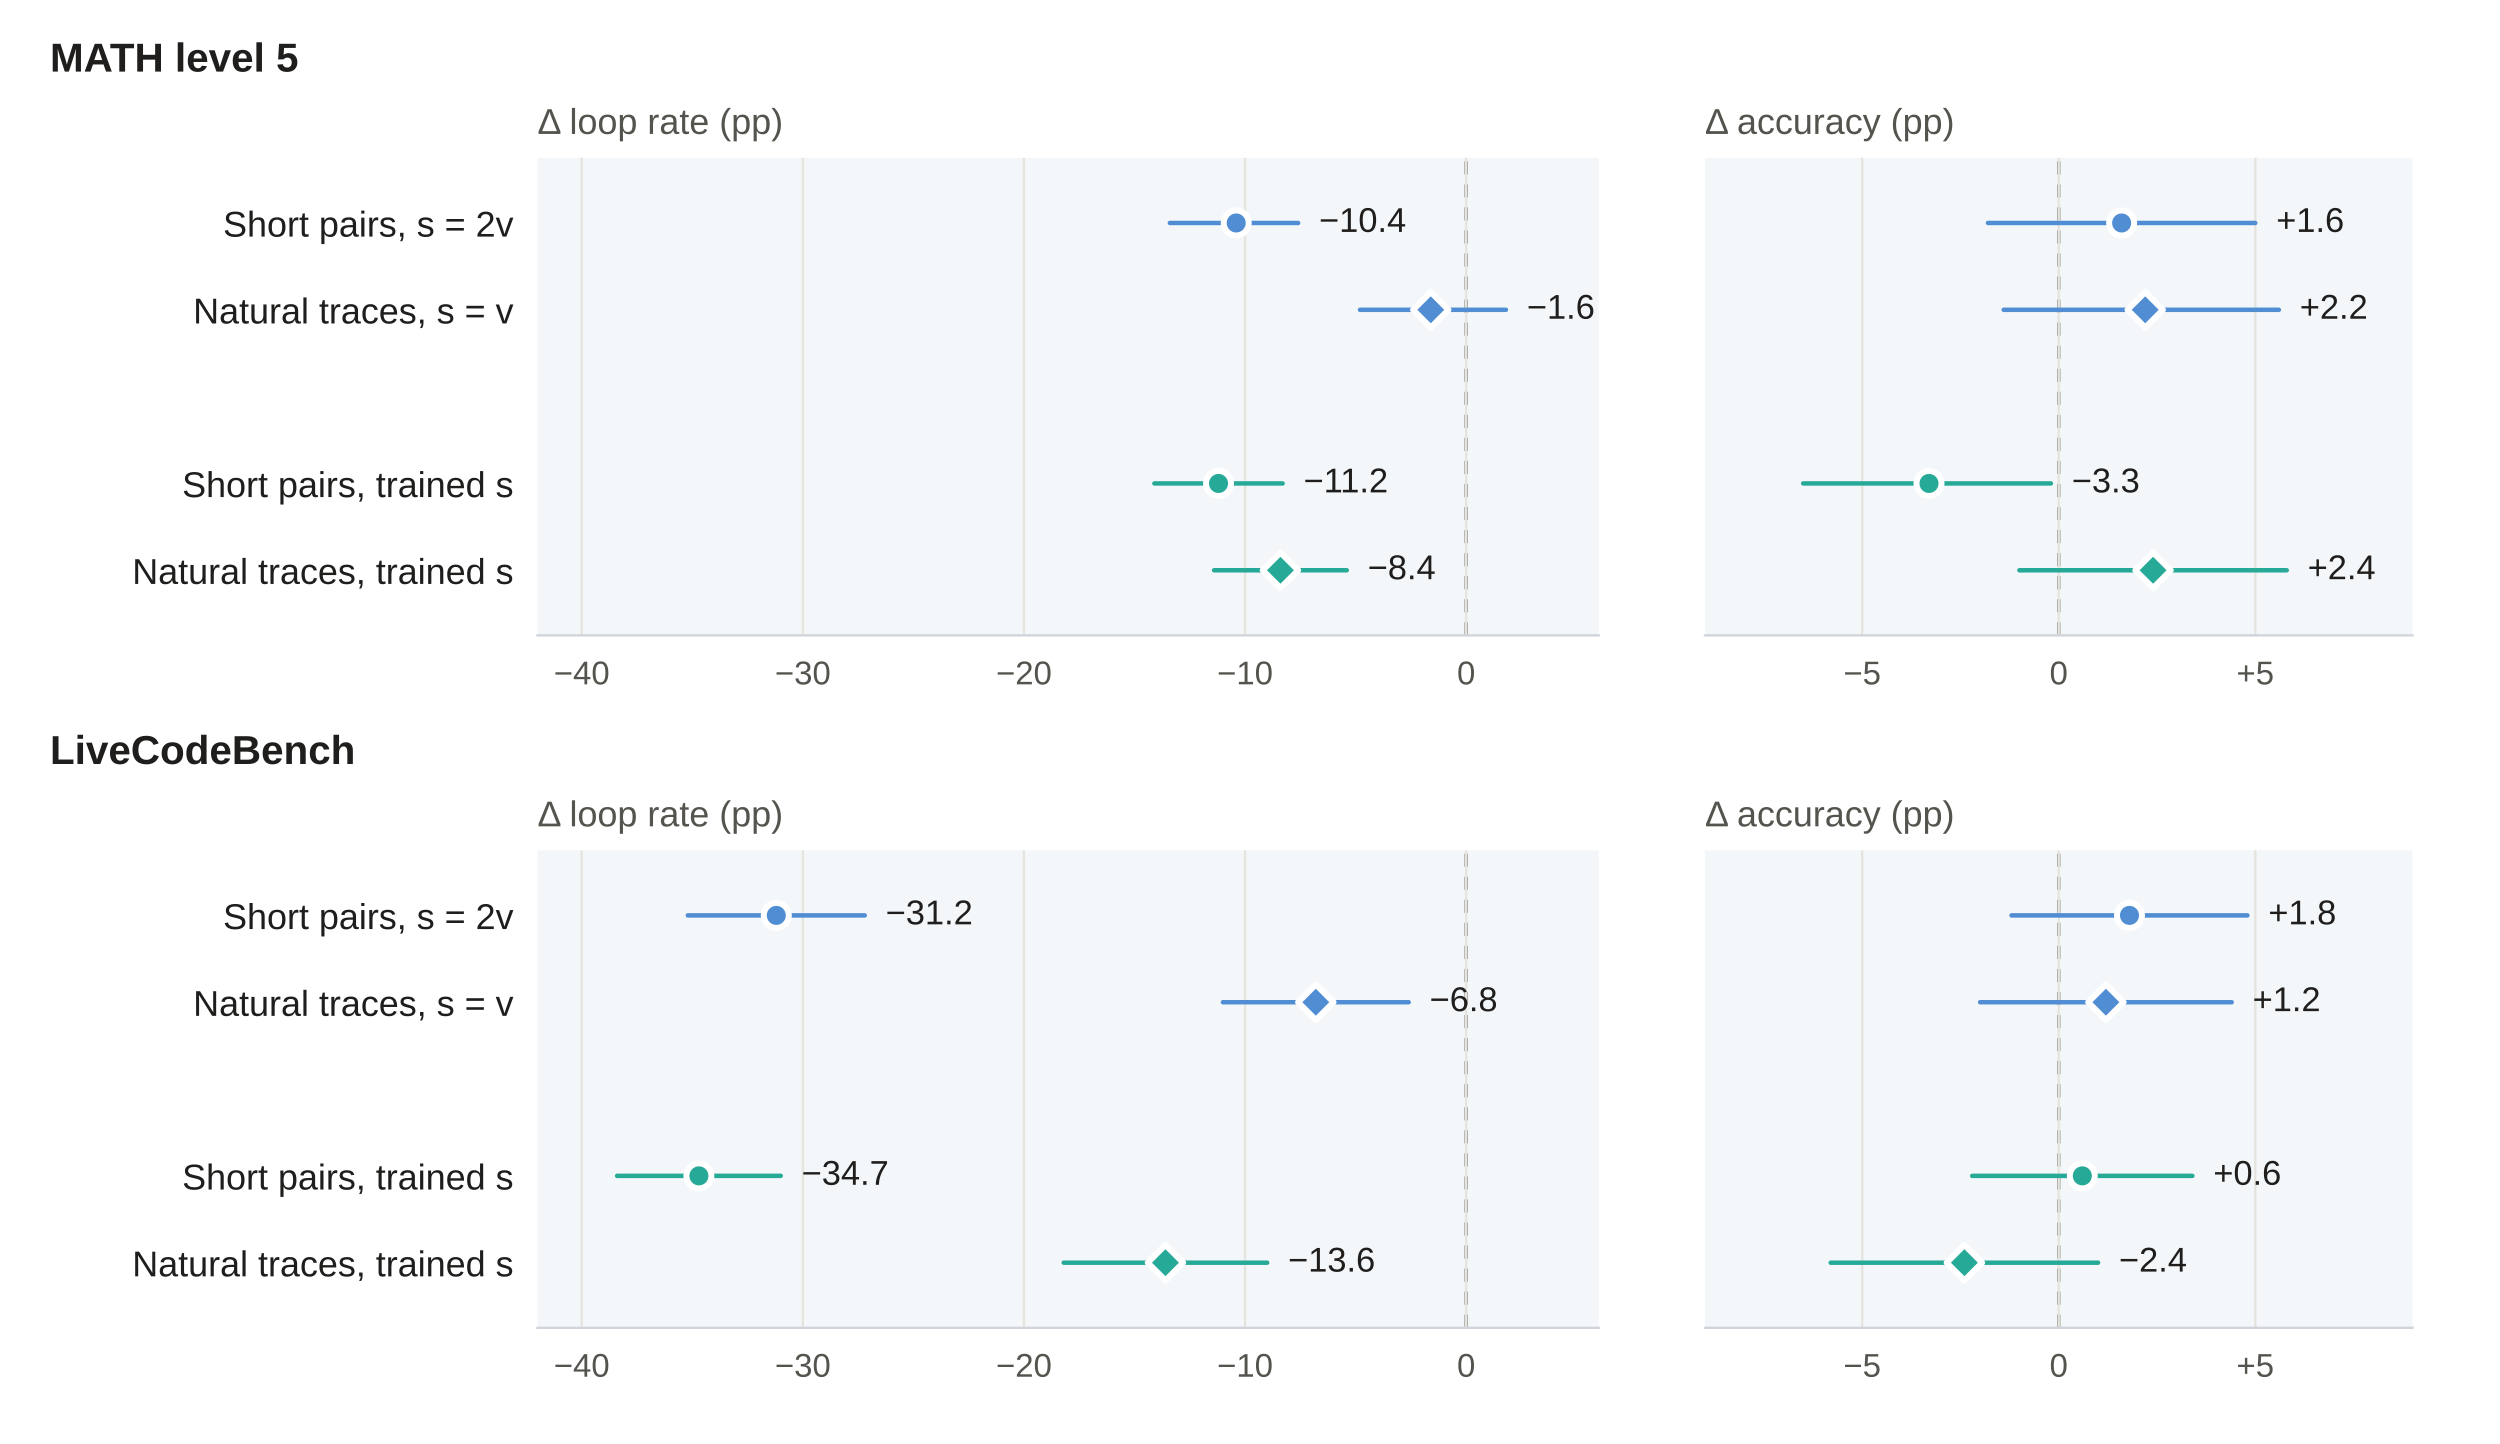
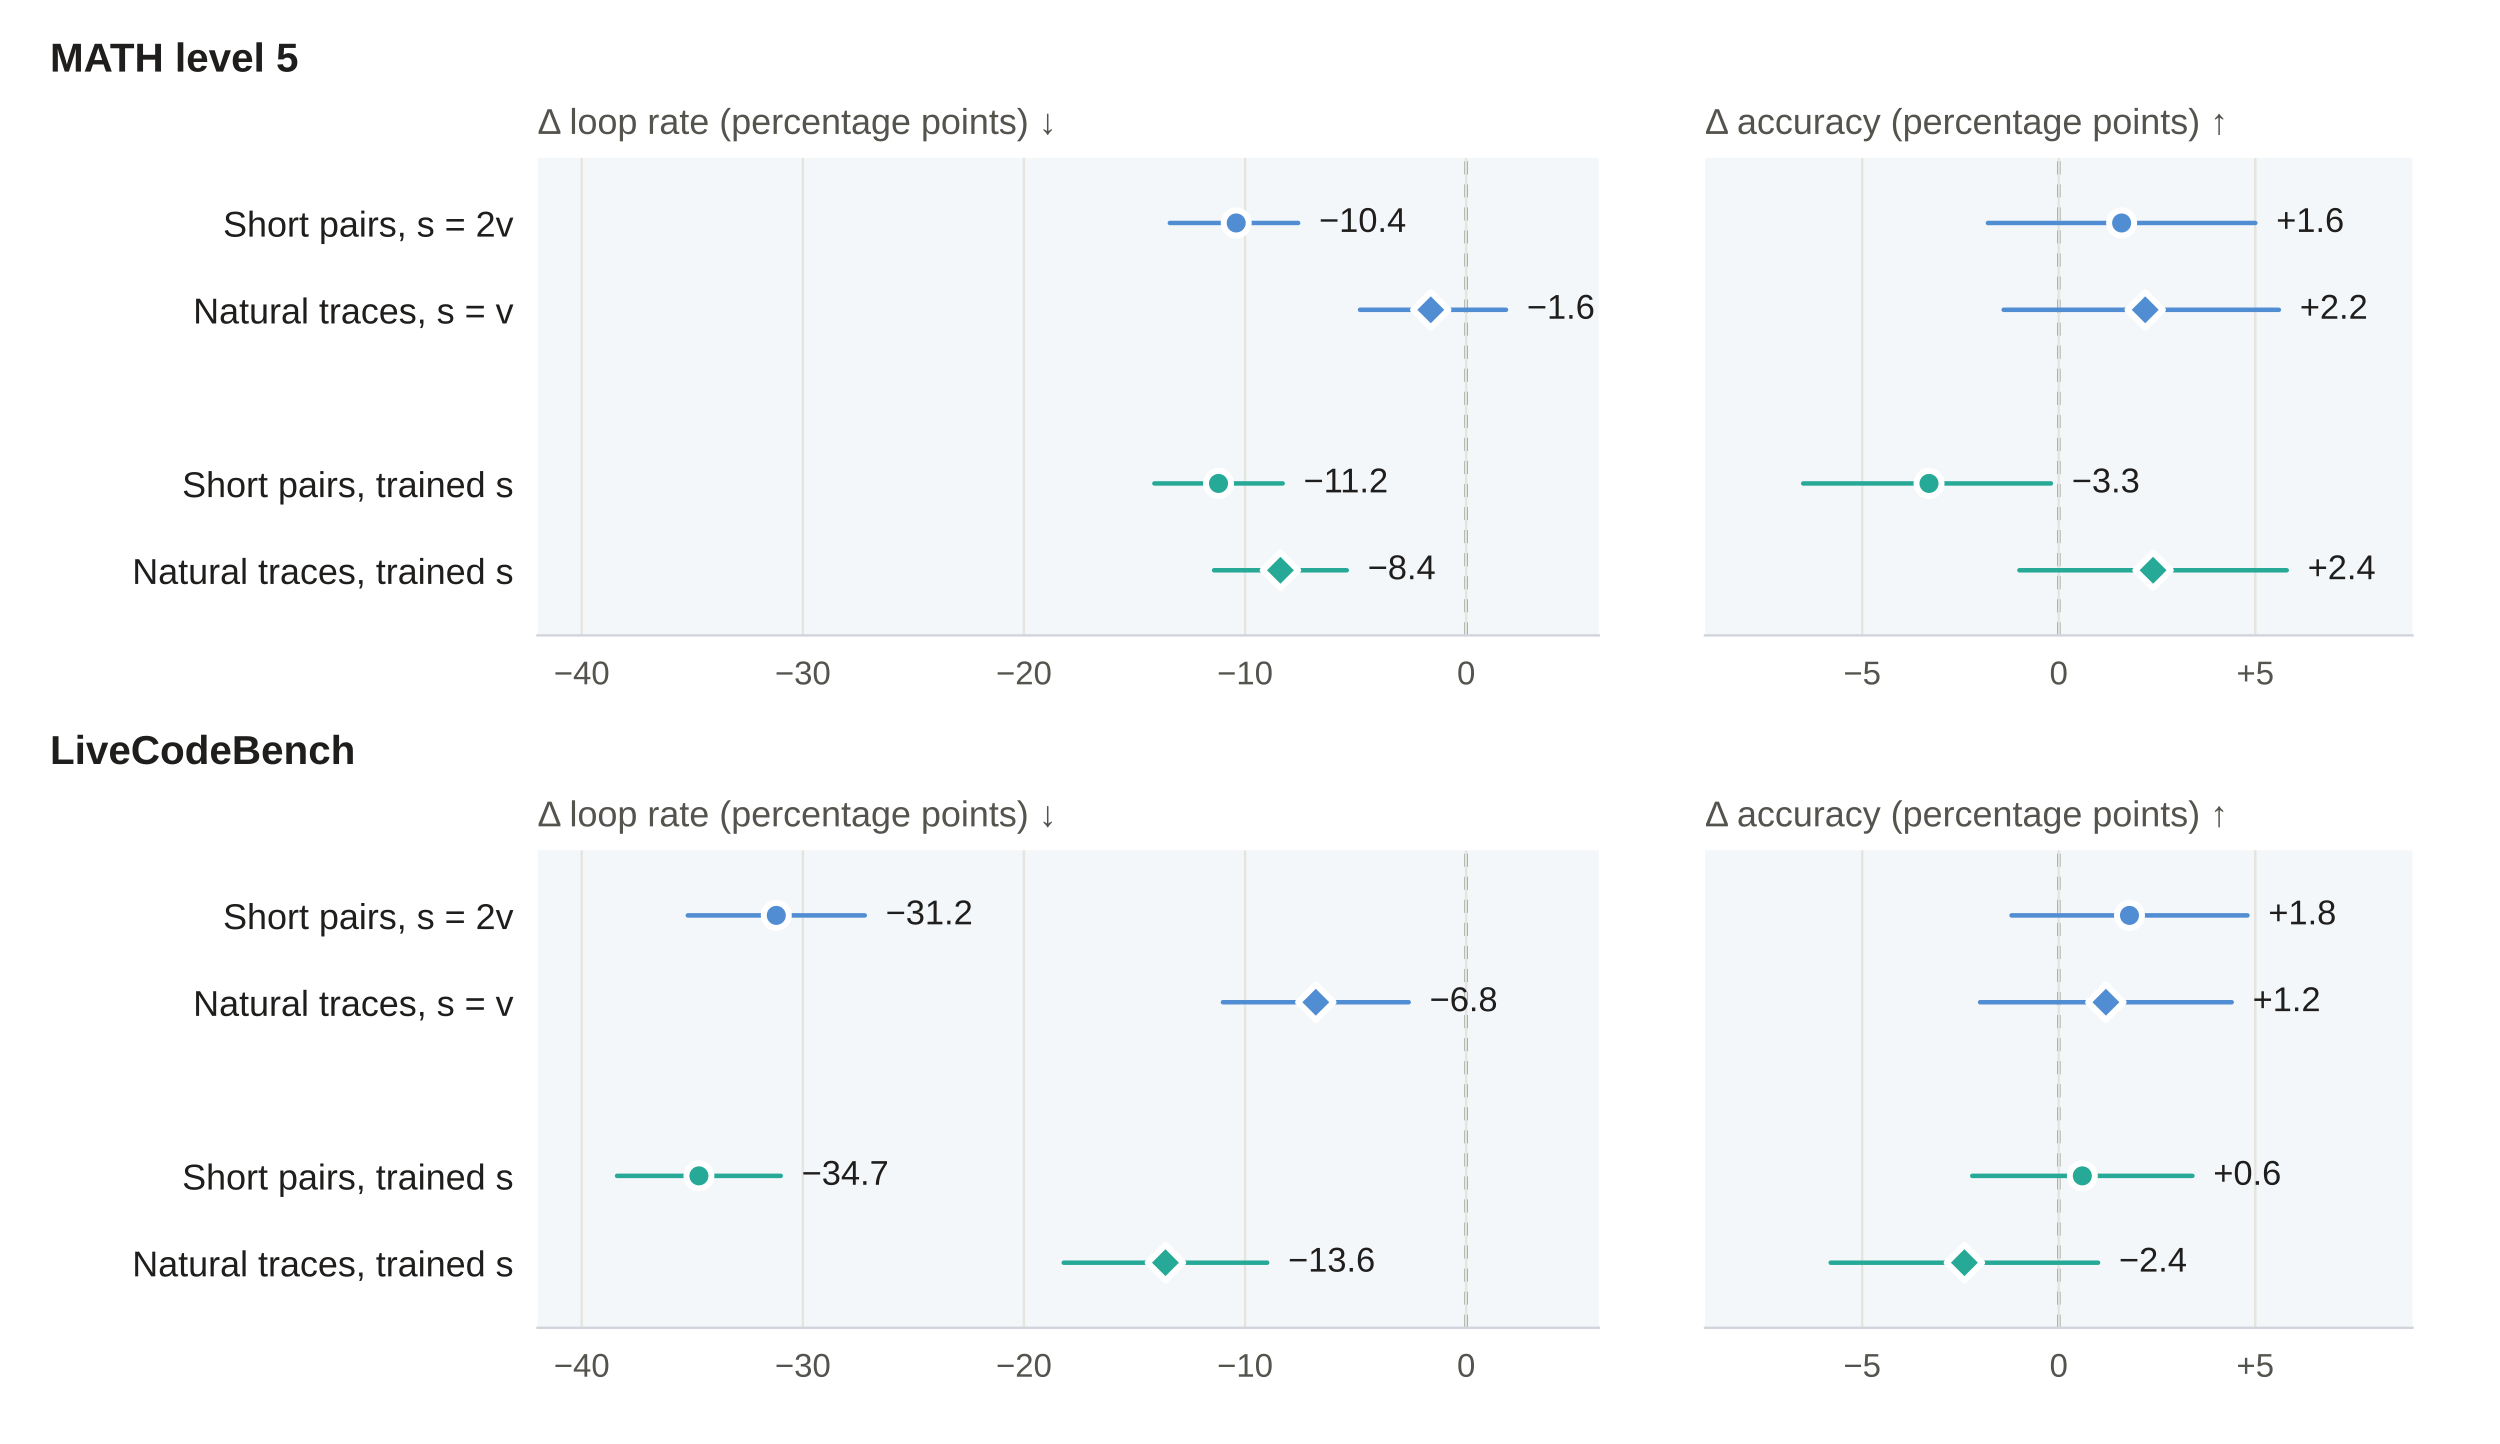
<svg xmlns="http://www.w3.org/2000/svg" xmlns:xlink="http://www.w3.org/1999/xlink" width="835.2pt" height="482.4pt" viewBox="0 72 835.2 482.4" version="1.1">
  <defs>
    <style type="text/css">*{stroke-linejoin: round; stroke-linecap: butt}</style>
  </defs>
  <g id="figure_1">
    <g id="patch_1">
      <path d="M 0 554.4  L 835.2 554.4  L 835.2 0  L 0 0  z " style="fill: #ffffff" />
    </g>
    <g id="axes_1">
      <g id="patch_2">
        <path d="M 179.568 284.271  L 534.134 284.271  L 534.134 124.74  L 179.568 124.74  z " style="fill: #f4f7fa" />
      </g>
      <g id="line2d_1">
        <path d="M 489.813 284.271  L 489.813 124.74  " clip-path="url(#pfabbc0c63b)" style="fill: none; stroke-dasharray: 4.4,3.3; stroke-dashoffset: 0; stroke: #7a786f; stroke-width: 1.1" />
      </g>
      <g id="matplotlib.axis_1">
        <g id="xtick_1">
          <g id="line2d_2">
            <path d="M 194.342 284.271  L 194.342 124.74  " clip-path="url(#pfabbc0c63b)" style="fill: none; stroke: #e6e4de; stroke-width: 0.8; stroke-linecap: square" />
          </g>
          <g id="line2d_3" />
          <g id="text_1">
            <text style="font-size: 11px; font-family: 'Arial', 'DejaVu Sans', sans-serif; text-anchor: middle; fill: #55534d" x="194.342" y="300.629" transform="rotate(-0 194.3416 300.6288)">−40</text>
          </g>
        </g>
        <g id="xtick_2">
          <g id="line2d_4">
            <path d="M 268.21 284.271  L 268.21 124.74  " clip-path="url(#pfabbc0c63b)" style="fill: none; stroke: #e6e4de; stroke-width: 0.8; stroke-linecap: square" />
          </g>
          <g id="line2d_5" />
          <g id="text_2">
            <text style="font-size: 11px; font-family: 'Arial', 'DejaVu Sans', sans-serif; text-anchor: middle; fill: #55534d" x="268.21" y="300.629" transform="rotate(-0 268.2095 300.6288)">−30</text>
          </g>
        </g>
        <g id="xtick_3">
          <g id="line2d_6">
            <path d="M 342.077 284.271  L 342.077 124.74  " clip-path="url(#pfabbc0c63b)" style="fill: none; stroke: #e6e4de; stroke-width: 0.8; stroke-linecap: square" />
          </g>
          <g id="line2d_7" />
          <g id="text_3">
            <text style="font-size: 11px; font-family: 'Arial', 'DejaVu Sans', sans-serif; text-anchor: middle; fill: #55534d" x="342.077" y="300.629" transform="rotate(-0 342.0774 300.6288)">−20</text>
          </g>
        </g>
        <g id="xtick_4">
          <g id="line2d_8">
            <path d="M 415.945 284.271  L 415.945 124.74  " clip-path="url(#pfabbc0c63b)" style="fill: none; stroke: #e6e4de; stroke-width: 0.8; stroke-linecap: square" />
          </g>
          <g id="line2d_9" />
          <g id="text_4">
            <text style="font-size: 11px; font-family: 'Arial', 'DejaVu Sans', sans-serif; text-anchor: middle; fill: #55534d" x="415.945" y="300.629" transform="rotate(-0 415.9454 300.6288)">−10</text>
          </g>
        </g>
        <g id="xtick_5">
          <g id="line2d_10">
            <path d="M 489.813 284.271  L 489.813 124.74  " clip-path="url(#pfabbc0c63b)" style="fill: none; stroke: #e6e4de; stroke-width: 0.8; stroke-linecap: square" />
          </g>
          <g id="line2d_11" />
          <g id="text_5">
            <text style="font-size: 11px; font-family: 'Arial', 'DejaVu Sans', sans-serif; text-anchor: middle; fill: #55534d" x="489.813" y="300.629" transform="rotate(-0 489.8133 300.6288)">0</text>
          </g>
        </g>
      </g>
      <g id="matplotlib.axis_2">
        <g id="ytick_1">
          <g id="line2d_12" />
          <g id="text_6">
            <text style="font-size: 12px; font-family: 'Arial', 'DejaVu Sans', sans-serif; text-anchor: end; fill: #1f1e1c" x="171.568" y="151.053" transform="rotate(-0 171.568 151.0533)">Short pairs, s = 2v</text>
          </g>
        </g>
        <g id="ytick_2">
          <g id="line2d_13" />
          <g id="text_7">
            <text style="font-size: 12px; font-family: 'Arial', 'DejaVu Sans', sans-serif; text-anchor: end; fill: #1f1e1c" x="171.568" y="180.059" transform="rotate(-0 171.568 180.0591)">Natural traces, s = v</text>
          </g>
        </g>
        <g id="ytick_3">
          <g id="line2d_14" />
          <g id="text_8">
            <text style="font-size: 12px; font-family: 'Arial', 'DejaVu Sans', sans-serif; text-anchor: end; fill: #1f1e1c" x="171.568" y="238.07" transform="rotate(-0 171.568 238.0705)">Short pairs, trained s</text>
          </g>
        </g>
        <g id="ytick_4">
          <g id="line2d_15" />
          <g id="text_9">
            <text style="font-size: 12px; font-family: 'Arial', 'DejaVu Sans', sans-serif; text-anchor: end; fill: #1f1e1c" x="171.568" y="267.076" transform="rotate(-0 171.568 267.0762)">Natural traces, trained s</text>
          </g>
        </g>
      </g>
      <g id="line2d_16">
        <path d="M 390.83 146.494  L 433.674 146.494  " clip-path="url(#pfabbc0c63b)" style="fill: none; stroke: #508dd3; stroke-width: 1.5; stroke-linecap: round" />
      </g>
      <g id="line2d_17">
        <path d="M 454.357 175.5  L 503.11 175.5  " clip-path="url(#pfabbc0c63b)" style="fill: none; stroke: #508dd3; stroke-width: 1.5; stroke-linecap: round" />
      </g>
      <g id="line2d_18">
        <path d="M 385.66 233.511  L 428.503 233.511  " clip-path="url(#pfabbc0c63b)" style="fill: none; stroke: #26a996; stroke-width: 1.5; stroke-linecap: round" />
      </g>
      <g id="line2d_19">
        <path d="M 405.604 262.517  L 449.925 262.517  " clip-path="url(#pfabbc0c63b)" style="fill: none; stroke: #26a996; stroke-width: 1.5; stroke-linecap: round" />
      </g>
      <g id="patch_3">
        <path d="M 179.568 284.271  L 534.134 284.271  " style="fill: none; stroke: #d1d5db; stroke-width: 0.8; stroke-linejoin: miter; stroke-linecap: square" />
      </g>
      <g id="PathCollection_1">
        <defs>
          <path id="m6f0114579e" d="M 0 4.183  C 1.109 4.183 2.174 3.743 2.958 2.958  C 3.743 2.174 4.183 1.109 4.183 0  C 4.183 -1.109 3.743 -2.174 2.958 -2.958  C 2.174 -3.743 1.109 -4.183 0 -4.183  C -1.109 -4.183 -2.174 -3.743 -2.958 -2.958  C -3.743 -2.174 -4.183 -1.109 -4.183 0  C -4.183 1.109 -3.743 2.174 -2.958 2.958  C -2.174 3.743 -1.109 4.183 0 4.183  z " style="stroke: #ffffff; stroke-width: 2" />
        </defs>
        <g clip-path="url(#pfabbc0c63b)">
          <use xlink:href="#m6f0114579e" x="412.991" y="146.494" style="fill: #508dd3; stroke: #508dd3; stroke-width: 1.2" />
        </g>
      </g>
      <g id="text_10">
        <text style="font-size: 11.5px; font-family: 'Arial', 'DejaVu Sans', sans-serif; text-anchor: start; fill: #1f1e1c" x="440.674" y="149.482" transform="rotate(-0 440.6737 149.4816)">−10.4</text>
      </g>
      <g id="PathCollection_2">
        <defs>
          <path id="m20010fdcdd" d="M -0 5.916  L 5.916 0  L 0 -5.916  L -5.916 -0  z " style="stroke: #ffffff; stroke-width: 2" />
        </defs>
        <g clip-path="url(#pfabbc0c63b)">
          <use xlink:href="#m20010fdcdd" x="477.994" y="175.5" style="fill: #508dd3; stroke: #508dd3; stroke-width: 1.2" />
        </g>
      </g>
      <g id="text_11">
        <text style="font-size: 11.5px; font-family: 'Arial', 'DejaVu Sans', sans-serif; text-anchor: start; fill: #1f1e1c" x="510.11" y="178.487" transform="rotate(-0 510.1095 178.4873)">−1.6</text>
      </g>
      <g id="PathCollection_3">
        <g clip-path="url(#pfabbc0c63b)">
          <use xlink:href="#m6f0114579e" x="407.081" y="233.511" style="fill: #26a996; stroke: #26a996; stroke-width: 1.2" />
        </g>
      </g>
      <g id="text_12">
        <text style="font-size: 11.5px; font-family: 'Arial', 'DejaVu Sans', sans-serif; text-anchor: start; fill: #1f1e1c" x="435.503" y="236.499" transform="rotate(-0 435.5029 236.4987)">−11.2</text>
      </g>
      <g id="PathCollection_4">
        <g clip-path="url(#pfabbc0c63b)">
          <use xlink:href="#m20010fdcdd" x="427.764" y="262.517" style="fill: #26a996; stroke: #26a996; stroke-width: 1.2" />
        </g>
      </g>
      <g id="text_13">
        <text style="font-size: 11.5px; font-family: 'Arial', 'DejaVu Sans', sans-serif; text-anchor: start; fill: #1f1e1c" x="456.925" y="265.504" transform="rotate(-0 456.9246 265.5044)">−8.4</text>
      </g>
      <g id="text_14">
-         <text style="font-size: 12px; font-family: 'Arial', 'DejaVu Sans', sans-serif; text-anchor: start; fill: #55534d" x="179.568" y="116.74" transform="rotate(-0 179.568 116.74)">Δ loop rate (pp)</text>
+         <text style="font-size: 12px; font-family: 'Arial', 'DejaVu Sans', sans-serif; text-anchor: start; fill: #55534d" x="179.568" y="116.74" transform="rotate(-0 179.568 116.74)">Δ loop rate (percentage points) ↓</text>
      </g>
    </g>
    <g id="axes_2">
      <g id="patch_4">
        <path d="M 569.591 284.271  L 805.968 284.271  L 805.968 124.74  L 569.591 124.74  z " style="fill: #f4f7fa" />
      </g>
      <g id="line2d_20">
        <path d="M 687.779 284.271  L 687.779 124.74  " clip-path="url(#pbb5f2112de)" style="fill: none; stroke-dasharray: 4.4,3.3; stroke-dashoffset: 0; stroke: #7a786f; stroke-width: 1.1" />
      </g>
      <g id="matplotlib.axis_3">
        <g id="xtick_6">
          <g id="line2d_21">
            <path d="M 622.119 284.271  L 622.119 124.74  " clip-path="url(#pbb5f2112de)" style="fill: none; stroke: #e6e4de; stroke-width: 0.8; stroke-linecap: square" />
          </g>
          <g id="line2d_22" />
          <g id="text_15">
            <text style="font-size: 11px; font-family: 'Arial', 'DejaVu Sans', sans-serif; text-anchor: middle; fill: #55534d" x="622.119" y="300.629" transform="rotate(-0 622.1189 300.6288)">−5</text>
          </g>
        </g>
        <g id="xtick_7">
          <g id="line2d_23">
            <path d="M 687.779 284.271  L 687.779 124.74  " clip-path="url(#pbb5f2112de)" style="fill: none; stroke: #e6e4de; stroke-width: 0.8; stroke-linecap: square" />
          </g>
          <g id="line2d_24" />
          <g id="text_16">
            <text style="font-size: 11px; font-family: 'Arial', 'DejaVu Sans', sans-serif; text-anchor: middle; fill: #55534d" x="687.779" y="300.629" transform="rotate(-0 687.7793 300.6288)">0</text>
          </g>
        </g>
        <g id="xtick_8">
          <g id="line2d_25">
            <path d="M 753.44 284.271  L 753.44 124.74  " clip-path="url(#pbb5f2112de)" style="fill: none; stroke: #e6e4de; stroke-width: 0.8; stroke-linecap: square" />
          </g>
          <g id="line2d_26" />
          <g id="text_17">
            <text style="font-size: 11px; font-family: 'Arial', 'DejaVu Sans', sans-serif; text-anchor: middle; fill: #55534d" x="753.44" y="300.629" transform="rotate(-0 753.4397 300.6288)">+5</text>
          </g>
        </g>
      </g>
      <g id="matplotlib.axis_4">
        <g id="ytick_5">
          <g id="line2d_27" />
        </g>
        <g id="ytick_6">
          <g id="line2d_28" />
        </g>
        <g id="ytick_7">
          <g id="line2d_29" />
        </g>
        <g id="ytick_8">
          <g id="line2d_30" />
        </g>
      </g>
      <g id="line2d_31">
        <path d="M 664.142 146.494  L 753.44 146.494  " clip-path="url(#pbb5f2112de)" style="fill: none; stroke: #508dd3; stroke-width: 1.5; stroke-linecap: round" />
      </g>
      <g id="line2d_32">
        <path d="M 669.394 175.5  L 761.319 175.5  " clip-path="url(#pbb5f2112de)" style="fill: none; stroke: #508dd3; stroke-width: 1.5; stroke-linecap: round" />
      </g>
      <g id="line2d_33">
        <path d="M 602.421 233.511  L 685.153 233.511  " clip-path="url(#pbb5f2112de)" style="fill: none; stroke: #26a996; stroke-width: 1.5; stroke-linecap: round" />
      </g>
      <g id="line2d_34">
        <path d="M 674.647 262.517  L 763.945 262.517  " clip-path="url(#pbb5f2112de)" style="fill: none; stroke: #26a996; stroke-width: 1.5; stroke-linecap: round" />
      </g>
      <g id="patch_5">
        <path d="M 569.591 284.271  L 805.968 284.271  " style="fill: none; stroke: #d1d5db; stroke-width: 0.8; stroke-linejoin: miter; stroke-linecap: square" />
      </g>
      <g id="PathCollection_5">
        <g clip-path="url(#pbb5f2112de)">
          <use xlink:href="#m6f0114579e" x="708.791" y="146.494" style="fill: #508dd3; stroke: #508dd3; stroke-width: 1.2" />
        </g>
      </g>
      <g id="text_18">
        <text style="font-size: 11.5px; font-family: 'Arial', 'DejaVu Sans', sans-serif; text-anchor: start; fill: #1f1e1c" x="760.44" y="149.482" transform="rotate(-0 760.4397 149.4816)">+1.6</text>
      </g>
      <g id="PathCollection_6">
        <g clip-path="url(#pbb5f2112de)">
          <use xlink:href="#m20010fdcdd" x="716.67" y="175.5" style="fill: #508dd3; stroke: #508dd3; stroke-width: 1.2" />
        </g>
      </g>
      <g id="text_19">
        <text style="font-size: 11.5px; font-family: 'Arial', 'DejaVu Sans', sans-serif; text-anchor: start; fill: #1f1e1c" x="768.319" y="178.487" transform="rotate(-0 768.3189 178.4873)">+2.2</text>
      </g>
      <g id="PathCollection_7">
        <g clip-path="url(#pbb5f2112de)">
          <use xlink:href="#m6f0114579e" x="644.443" y="233.511" style="fill: #26a996; stroke: #26a996; stroke-width: 1.2" />
        </g>
      </g>
      <g id="text_20">
        <text style="font-size: 11.5px; font-family: 'Arial', 'DejaVu Sans', sans-serif; text-anchor: start; fill: #1f1e1c" x="692.153" y="236.499" transform="rotate(-0 692.1529 236.4987)">−3.3</text>
      </g>
      <g id="PathCollection_8">
        <g clip-path="url(#pbb5f2112de)">
          <use xlink:href="#m20010fdcdd" x="719.296" y="262.517" style="fill: #26a996; stroke: #26a996; stroke-width: 1.2" />
        </g>
      </g>
      <g id="text_21">
        <text style="font-size: 11.5px; font-family: 'Arial', 'DejaVu Sans', sans-serif; text-anchor: start; fill: #1f1e1c" x="770.945" y="265.504" transform="rotate(-0 770.9454 265.5044)">+2.4</text>
      </g>
      <g id="text_22">
-         <text style="font-size: 12px; font-family: 'Arial', 'DejaVu Sans', sans-serif; text-anchor: start; fill: #55534d" x="569.591" y="116.74" transform="rotate(-0 569.5906 116.74)">Δ accuracy (pp)</text>
+         <text style="font-size: 12px; font-family: 'Arial', 'DejaVu Sans', sans-serif; text-anchor: start; fill: #55534d" x="569.591" y="116.74" transform="rotate(-0 569.5906 116.74)">Δ accuracy (percentage points) ↑</text>
      </g>
    </g>
    <g id="axes_3">
      <g id="patch_6">
        <path d="M 179.568 515.592  L 534.134 515.592  L 534.134 356.061  L 179.568 356.061  z " style="fill: #f4f7fa" />
      </g>
      <g id="line2d_35">
        <path d="M 489.813 515.592  L 489.813 356.061  " clip-path="url(#pee0565fc5e)" style="fill: none; stroke-dasharray: 4.4,3.3; stroke-dashoffset: 0; stroke: #7a786f; stroke-width: 1.1" />
      </g>
      <g id="matplotlib.axis_5">
        <g id="xtick_9">
          <g id="line2d_36">
            <path d="M 194.342 515.592  L 194.342 356.061  " clip-path="url(#pee0565fc5e)" style="fill: none; stroke: #e6e4de; stroke-width: 0.8; stroke-linecap: square" />
          </g>
          <g id="line2d_37" />
          <g id="text_23">
            <text style="font-size: 11px; font-family: 'Arial', 'DejaVu Sans', sans-serif; text-anchor: middle; fill: #55534d" x="194.342" y="531.949" transform="rotate(-0 194.3416 531.9494)">−40</text>
          </g>
        </g>
        <g id="xtick_10">
          <g id="line2d_38">
            <path d="M 268.21 515.592  L 268.21 356.061  " clip-path="url(#pee0565fc5e)" style="fill: none; stroke: #e6e4de; stroke-width: 0.8; stroke-linecap: square" />
          </g>
          <g id="line2d_39" />
          <g id="text_24">
            <text style="font-size: 11px; font-family: 'Arial', 'DejaVu Sans', sans-serif; text-anchor: middle; fill: #55534d" x="268.21" y="531.949" transform="rotate(-0 268.2095 531.9494)">−30</text>
          </g>
        </g>
        <g id="xtick_11">
          <g id="line2d_40">
            <path d="M 342.077 515.592  L 342.077 356.061  " clip-path="url(#pee0565fc5e)" style="fill: none; stroke: #e6e4de; stroke-width: 0.8; stroke-linecap: square" />
          </g>
          <g id="line2d_41" />
          <g id="text_25">
            <text style="font-size: 11px; font-family: 'Arial', 'DejaVu Sans', sans-serif; text-anchor: middle; fill: #55534d" x="342.077" y="531.949" transform="rotate(-0 342.0774 531.9494)">−20</text>
          </g>
        </g>
        <g id="xtick_12">
          <g id="line2d_42">
            <path d="M 415.945 515.592  L 415.945 356.061  " clip-path="url(#pee0565fc5e)" style="fill: none; stroke: #e6e4de; stroke-width: 0.8; stroke-linecap: square" />
          </g>
          <g id="line2d_43" />
          <g id="text_26">
            <text style="font-size: 11px; font-family: 'Arial', 'DejaVu Sans', sans-serif; text-anchor: middle; fill: #55534d" x="415.945" y="531.949" transform="rotate(-0 415.9454 531.9494)">−10</text>
          </g>
        </g>
        <g id="xtick_13">
          <g id="line2d_44">
            <path d="M 489.813 515.592  L 489.813 356.061  " clip-path="url(#pee0565fc5e)" style="fill: none; stroke: #e6e4de; stroke-width: 0.8; stroke-linecap: square" />
          </g>
          <g id="line2d_45" />
          <g id="text_27">
            <text style="font-size: 11px; font-family: 'Arial', 'DejaVu Sans', sans-serif; text-anchor: middle; fill: #55534d" x="489.813" y="531.949" transform="rotate(-0 489.8133 531.9494)">0</text>
          </g>
        </g>
      </g>
      <g id="matplotlib.axis_6">
        <g id="ytick_9">
          <g id="line2d_46" />
          <g id="text_28">
            <text style="font-size: 12px; font-family: 'Arial', 'DejaVu Sans', sans-serif; text-anchor: end; fill: #1f1e1c" x="171.568" y="382.374" transform="rotate(-0 171.568 382.3739)">Short pairs, s = 2v</text>
          </g>
        </g>
        <g id="ytick_10">
          <g id="line2d_47" />
          <g id="text_29">
            <text style="font-size: 12px; font-family: 'Arial', 'DejaVu Sans', sans-serif; text-anchor: end; fill: #1f1e1c" x="171.568" y="411.38" transform="rotate(-0 171.568 411.3796)">Natural traces, s = v</text>
          </g>
        </g>
        <g id="ytick_11">
          <g id="line2d_48" />
          <g id="text_30">
            <text style="font-size: 12px; font-family: 'Arial', 'DejaVu Sans', sans-serif; text-anchor: end; fill: #1f1e1c" x="171.568" y="469.391" transform="rotate(-0 171.568 469.3911)">Short pairs, trained s</text>
          </g>
        </g>
        <g id="ytick_12">
          <g id="line2d_49" />
          <g id="text_31">
            <text style="font-size: 12px; font-family: 'Arial', 'DejaVu Sans', sans-serif; text-anchor: end; fill: #1f1e1c" x="171.568" y="498.397" transform="rotate(-0 171.568 498.3968)">Natural traces, trained s</text>
          </g>
        </g>
      </g>
      <g id="line2d_50">
        <path d="M 229.798 377.815  L 288.893 377.815  " clip-path="url(#pee0565fc5e)" style="fill: none; stroke: #508dd3; stroke-width: 1.5; stroke-linecap: round" />
      </g>
      <g id="line2d_51">
        <path d="M 408.559 406.821  L 470.608 406.821  " clip-path="url(#pee0565fc5e)" style="fill: none; stroke: #508dd3; stroke-width: 1.5; stroke-linecap: round" />
      </g>
      <g id="line2d_52">
        <path d="M 206.16 464.832  L 260.823 464.832  " clip-path="url(#pee0565fc5e)" style="fill: none; stroke: #26a996; stroke-width: 1.5; stroke-linecap: round" />
      </g>
      <g id="line2d_53">
        <path d="M 355.374 493.838  L 423.332 493.838  " clip-path="url(#pee0565fc5e)" style="fill: none; stroke: #26a996; stroke-width: 1.5; stroke-linecap: round" />
      </g>
      <g id="patch_7">
        <path d="M 179.568 515.592  L 534.134 515.592  " style="fill: none; stroke: #d1d5db; stroke-width: 0.8; stroke-linejoin: miter; stroke-linecap: square" />
      </g>
      <g id="PathCollection_9">
        <g clip-path="url(#pee0565fc5e)">
          <use xlink:href="#m6f0114579e" x="259.345" y="377.815" style="fill: #508dd3; stroke: #508dd3; stroke-width: 1.2" />
        </g>
      </g>
      <g id="text_32">
        <text style="font-size: 11.5px; font-family: 'Arial', 'DejaVu Sans', sans-serif; text-anchor: start; fill: #1f1e1c" x="295.893" y="380.802" transform="rotate(-0 295.8925 380.8022)">−31.2</text>
      </g>
      <g id="PathCollection_10">
        <g clip-path="url(#pee0565fc5e)">
          <use xlink:href="#m20010fdcdd" x="439.583" y="406.821" style="fill: #508dd3; stroke: #508dd3; stroke-width: 1.2" />
        </g>
      </g>
      <g id="text_33">
        <text style="font-size: 11.5px; font-family: 'Arial', 'DejaVu Sans', sans-serif; text-anchor: start; fill: #1f1e1c" x="477.608" y="409.808" transform="rotate(-0 477.6076 409.8079)">−6.8</text>
      </g>
      <g id="PathCollection_11">
        <g clip-path="url(#pee0565fc5e)">
          <use xlink:href="#m6f0114579e" x="233.492" y="464.832" style="fill: #26a996; stroke: #26a996; stroke-width: 1.2" />
        </g>
      </g>
      <g id="text_34">
        <text style="font-size: 11.5px; font-family: 'Arial', 'DejaVu Sans', sans-serif; text-anchor: start; fill: #1f1e1c" x="267.823" y="467.819" transform="rotate(-0 267.8227 467.8193)">−34.7</text>
      </g>
      <g id="PathCollection_12">
        <g clip-path="url(#pee0565fc5e)">
          <use xlink:href="#m20010fdcdd" x="389.353" y="493.838" style="fill: #26a996; stroke: #26a996; stroke-width: 1.2" />
        </g>
      </g>
      <g id="text_35">
        <text style="font-size: 11.5px; font-family: 'Arial', 'DejaVu Sans', sans-serif; text-anchor: start; fill: #1f1e1c" x="430.332" y="496.825" transform="rotate(-0 430.3322 496.825)">−13.6</text>
      </g>
      <g id="text_36">
-         <text style="font-size: 12px; font-family: 'Arial', 'DejaVu Sans', sans-serif; text-anchor: start; fill: #55534d" x="179.568" y="348.061" transform="rotate(-0 179.568 348.0606)">Δ loop rate (pp)</text>
+         <text style="font-size: 12px; font-family: 'Arial', 'DejaVu Sans', sans-serif; text-anchor: start; fill: #55534d" x="179.568" y="348.061" transform="rotate(-0 179.568 348.0606)">Δ loop rate (percentage points) ↓</text>
      </g>
    </g>
    <g id="axes_4">
      <g id="patch_8">
        <path d="M 569.591 515.592  L 805.968 515.592  L 805.968 356.061  L 569.591 356.061  z " style="fill: #f4f7fa" />
      </g>
      <g id="line2d_54">
        <path d="M 687.779 515.592  L 687.779 356.061  " clip-path="url(#p359533cbfc)" style="fill: none; stroke-dasharray: 4.4,3.3; stroke-dashoffset: 0; stroke: #7a786f; stroke-width: 1.1" />
      </g>
      <g id="matplotlib.axis_7">
        <g id="xtick_14">
          <g id="line2d_55">
            <path d="M 622.119 515.592  L 622.119 356.061  " clip-path="url(#p359533cbfc)" style="fill: none; stroke: #e6e4de; stroke-width: 0.8; stroke-linecap: square" />
          </g>
          <g id="line2d_56" />
          <g id="text_37">
            <text style="font-size: 11px; font-family: 'Arial', 'DejaVu Sans', sans-serif; text-anchor: middle; fill: #55534d" x="622.119" y="531.949" transform="rotate(-0 622.1189 531.9494)">−5</text>
          </g>
        </g>
        <g id="xtick_15">
          <g id="line2d_57">
            <path d="M 687.779 515.592  L 687.779 356.061  " clip-path="url(#p359533cbfc)" style="fill: none; stroke: #e6e4de; stroke-width: 0.8; stroke-linecap: square" />
          </g>
          <g id="line2d_58" />
          <g id="text_38">
            <text style="font-size: 11px; font-family: 'Arial', 'DejaVu Sans', sans-serif; text-anchor: middle; fill: #55534d" x="687.779" y="531.949" transform="rotate(-0 687.7793 531.9494)">0</text>
          </g>
        </g>
        <g id="xtick_16">
          <g id="line2d_59">
            <path d="M 753.44 515.592  L 753.44 356.061  " clip-path="url(#p359533cbfc)" style="fill: none; stroke: #e6e4de; stroke-width: 0.8; stroke-linecap: square" />
          </g>
          <g id="line2d_60" />
          <g id="text_39">
            <text style="font-size: 11px; font-family: 'Arial', 'DejaVu Sans', sans-serif; text-anchor: middle; fill: #55534d" x="753.44" y="531.949" transform="rotate(-0 753.4397 531.9494)">+5</text>
          </g>
        </g>
      </g>
      <g id="matplotlib.axis_8">
        <g id="ytick_13">
          <g id="line2d_61" />
        </g>
        <g id="ytick_14">
          <g id="line2d_62" />
        </g>
        <g id="ytick_15">
          <g id="line2d_63" />
        </g>
        <g id="ytick_16">
          <g id="line2d_64" />
        </g>
      </g>
      <g id="line2d_65">
        <path d="M 672.021 377.815  L 750.813 377.815  " clip-path="url(#p359533cbfc)" style="fill: none; stroke: #508dd3; stroke-width: 1.5; stroke-linecap: round" />
      </g>
      <g id="line2d_66">
        <path d="M 661.515 406.821  L 745.56 406.821  " clip-path="url(#p359533cbfc)" style="fill: none; stroke: #508dd3; stroke-width: 1.5; stroke-linecap: round" />
      </g>
      <g id="line2d_67">
        <path d="M 658.889 464.832  L 732.428 464.832  " clip-path="url(#p359533cbfc)" style="fill: none; stroke: #26a996; stroke-width: 1.5; stroke-linecap: round" />
      </g>
      <g id="line2d_68">
        <path d="M 611.613 493.838  L 700.911 493.838  " clip-path="url(#p359533cbfc)" style="fill: none; stroke: #26a996; stroke-width: 1.5; stroke-linecap: round" />
      </g>
      <g id="patch_9">
        <path d="M 569.591 515.592  L 805.968 515.592  " style="fill: none; stroke: #d1d5db; stroke-width: 0.8; stroke-linejoin: miter; stroke-linecap: square" />
      </g>
      <g id="PathCollection_13">
        <g clip-path="url(#p359533cbfc)">
          <use xlink:href="#m6f0114579e" x="711.417" y="377.815" style="fill: #508dd3; stroke: #508dd3; stroke-width: 1.2" />
        </g>
      </g>
      <g id="text_40">
        <text style="font-size: 11.5px; font-family: 'Arial', 'DejaVu Sans', sans-serif; text-anchor: start; fill: #1f1e1c" x="757.813" y="380.802" transform="rotate(-0 757.8133 380.8022)">+1.8</text>
      </g>
      <g id="PathCollection_14">
        <g clip-path="url(#p359533cbfc)">
          <use xlink:href="#m20010fdcdd" x="703.538" y="406.821" style="fill: #508dd3; stroke: #508dd3; stroke-width: 1.2" />
        </g>
      </g>
      <g id="text_41">
        <text style="font-size: 11.5px; font-family: 'Arial', 'DejaVu Sans', sans-serif; text-anchor: start; fill: #1f1e1c" x="752.56" y="409.808" transform="rotate(-0 752.5605 409.8079)">+1.2</text>
      </g>
      <g id="PathCollection_15">
        <g clip-path="url(#p359533cbfc)">
          <use xlink:href="#m6f0114579e" x="695.659" y="464.832" style="fill: #26a996; stroke: #26a996; stroke-width: 1.2" />
        </g>
      </g>
      <g id="text_42">
        <text style="font-size: 11.5px; font-family: 'Arial', 'DejaVu Sans', sans-serif; text-anchor: start; fill: #1f1e1c" x="739.428" y="467.819" transform="rotate(-0 739.4284 467.8193)">+0.6</text>
      </g>
      <g id="PathCollection_16">
        <g clip-path="url(#p359533cbfc)">
          <use xlink:href="#m20010fdcdd" x="656.262" y="493.838" style="fill: #26a996; stroke: #26a996; stroke-width: 1.2" />
        </g>
      </g>
      <g id="text_43">
        <text style="font-size: 11.5px; font-family: 'Arial', 'DejaVu Sans', sans-serif; text-anchor: start; fill: #1f1e1c" x="707.911" y="496.825" transform="rotate(-0 707.9114 496.825)">−2.4</text>
      </g>
      <g id="text_44">
-         <text style="font-size: 12px; font-family: 'Arial', 'DejaVu Sans', sans-serif; text-anchor: start; fill: #55534d" x="569.591" y="348.061" transform="rotate(-0 569.5906 348.0606)">Δ accuracy (pp)</text>
+         <text style="font-size: 12px; font-family: 'Arial', 'DejaVu Sans', sans-serif; text-anchor: start; fill: #55534d" x="569.591" y="348.061" transform="rotate(-0 569.5906 348.0606)">Δ accuracy (percentage points) ↑</text>
      </g>
    </g>
    <g id="text_45">
   </g>
    <g id="text_46">
   </g>
    <g id="text_47">
      <text style="font-weight: 700; font-size: 13.5px; font-family: 'Arial', 'DejaVu Sans', sans-serif; text-anchor: start; fill: #1f1e1c" x="16.704" y="95.911" transform="rotate(-0 16.704 95.9112)">MATH level 5</text>
    </g>
    <g id="text_48">
      <text style="font-weight: 700; font-size: 13.5px; font-family: 'Arial', 'DejaVu Sans', sans-serif; text-anchor: start; fill: #1f1e1c" x="16.704" y="327.232" transform="rotate(-0 16.704 327.2318)">LiveCodeBench</text>
    </g>
  </g>
  <defs>
    <clipPath id="pfabbc0c63b">
      <rect x="179.568" y="124.74" width="354.566" height="159.531" />
    </clipPath>
    <clipPath id="pbb5f2112de">
      <rect x="569.591" y="124.74" width="236.377" height="159.531" />
    </clipPath>
    <clipPath id="pee0565fc5e">
      <rect x="179.568" y="356.061" width="354.566" height="159.531" />
    </clipPath>
    <clipPath id="p359533cbfc">
      <rect x="569.591" y="356.061" width="236.377" height="159.531" />
    </clipPath>
  </defs>
</svg>
